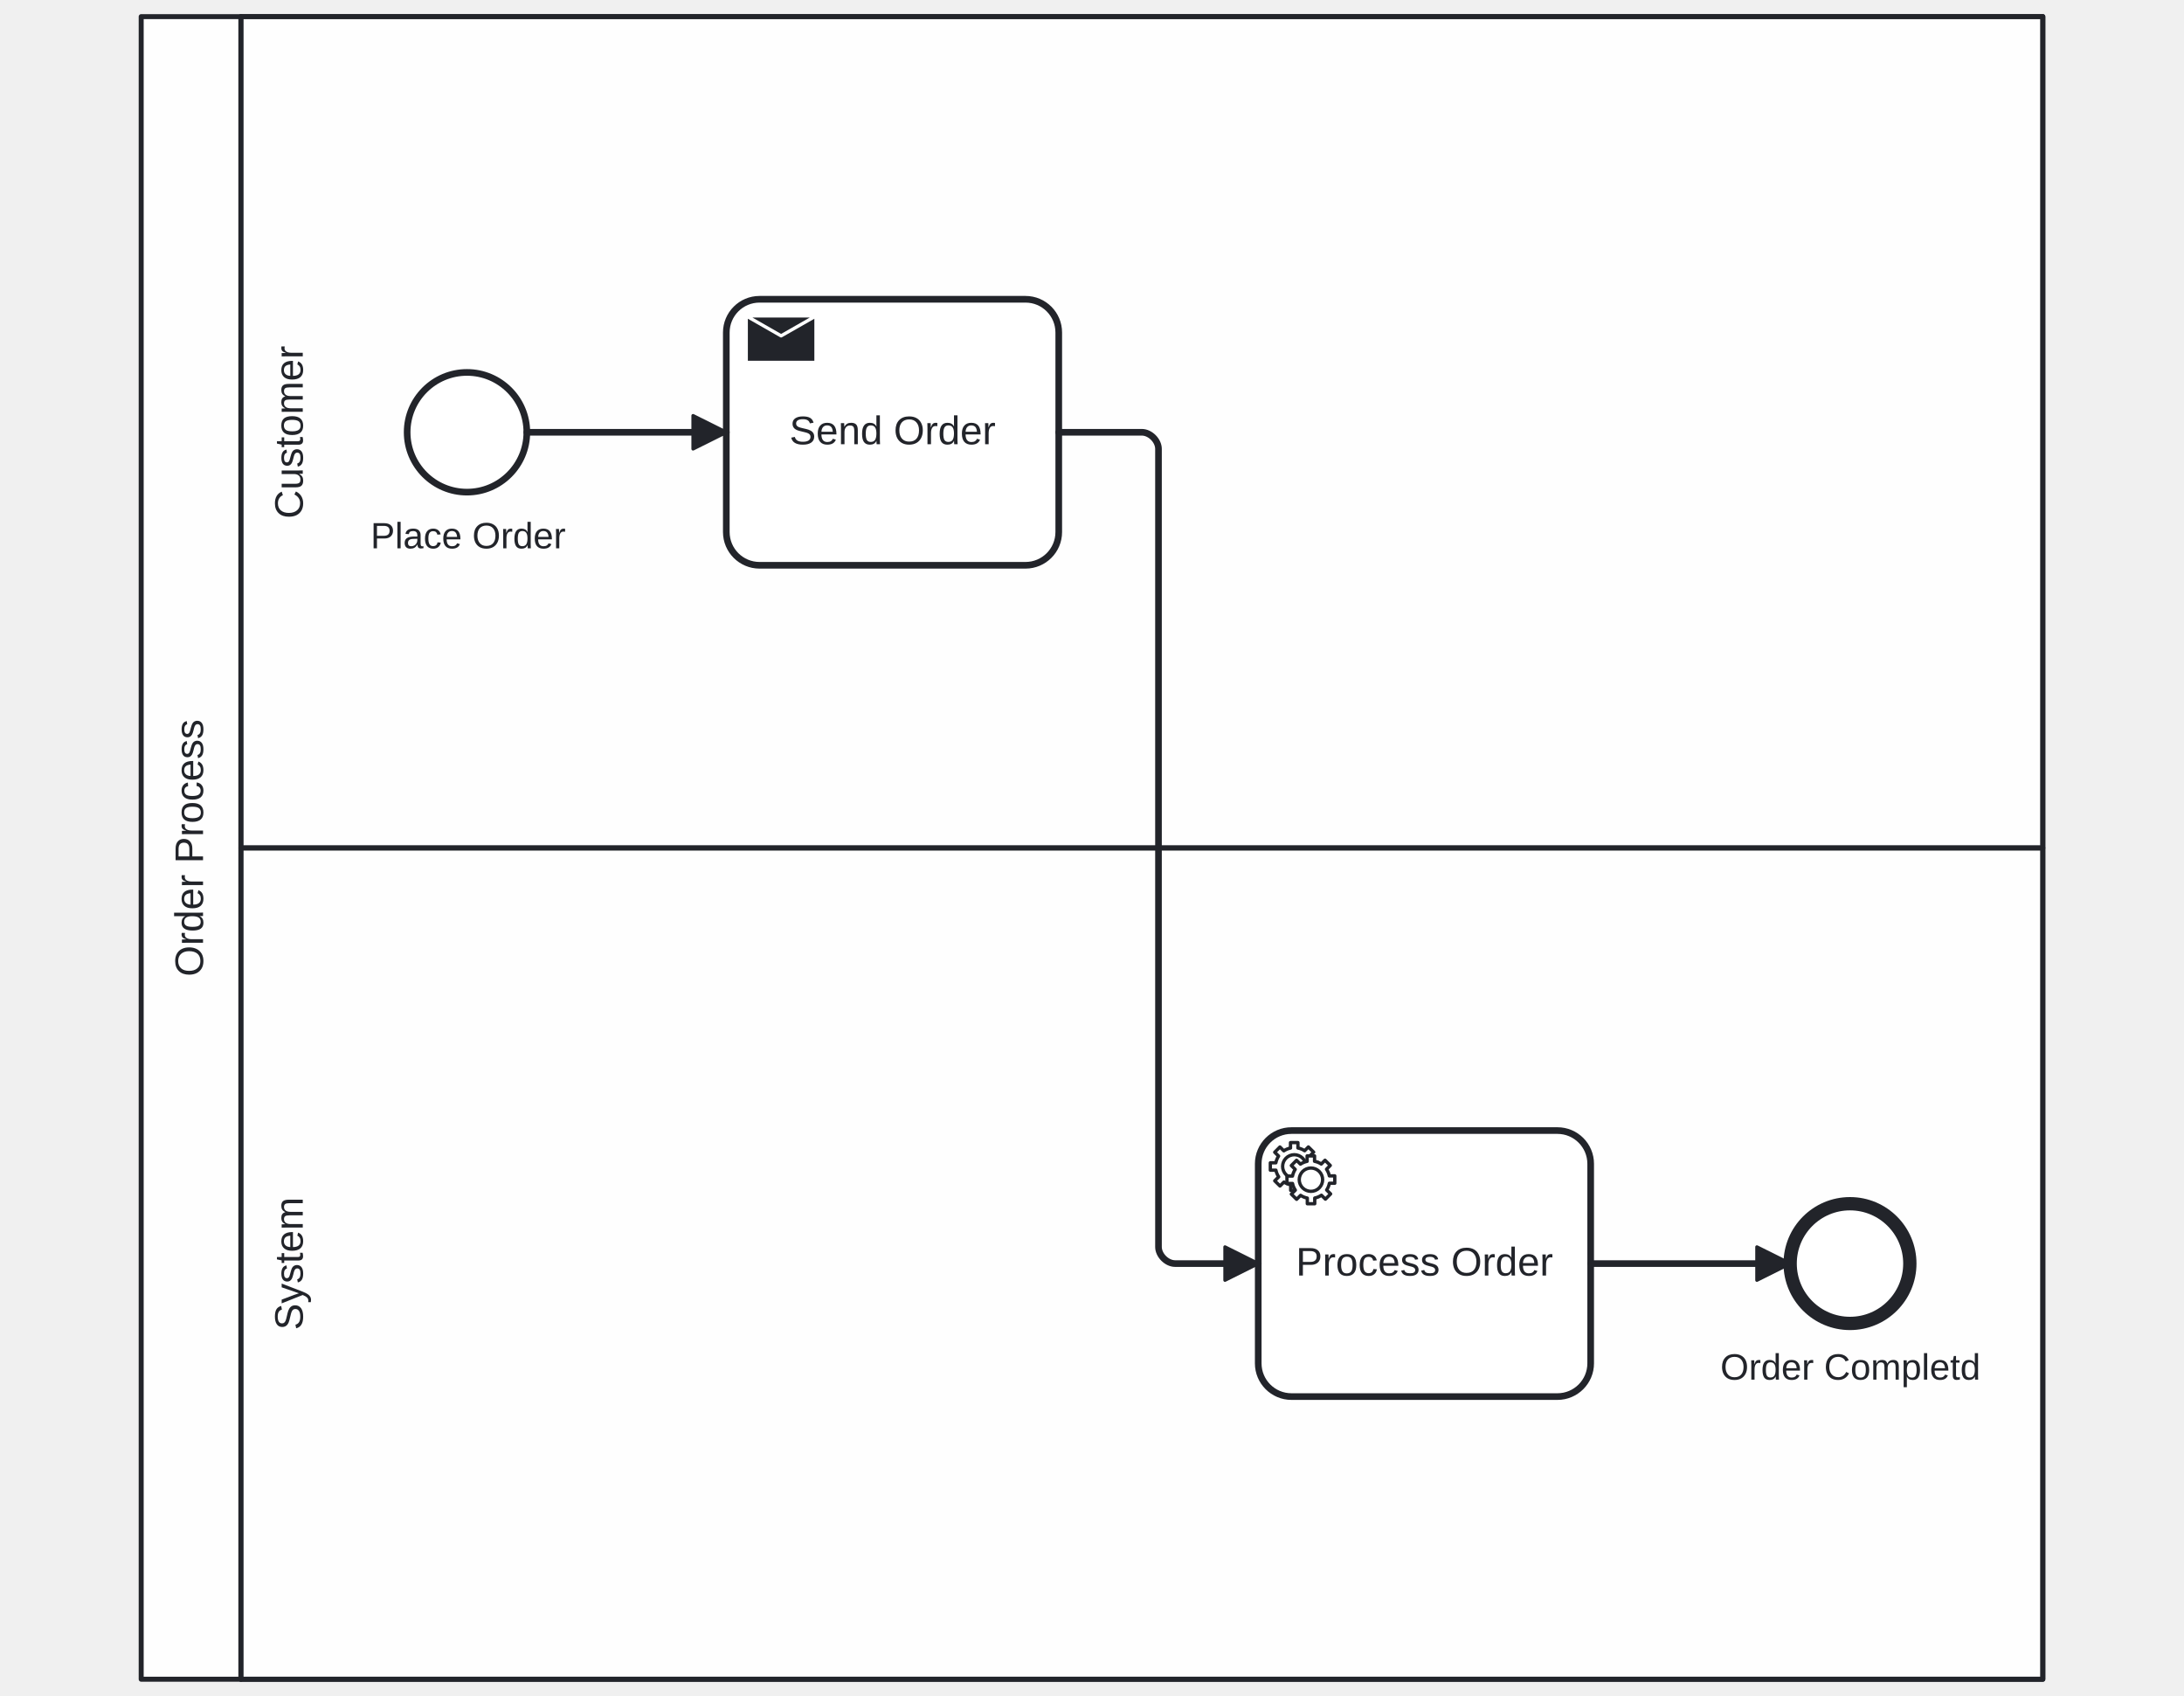
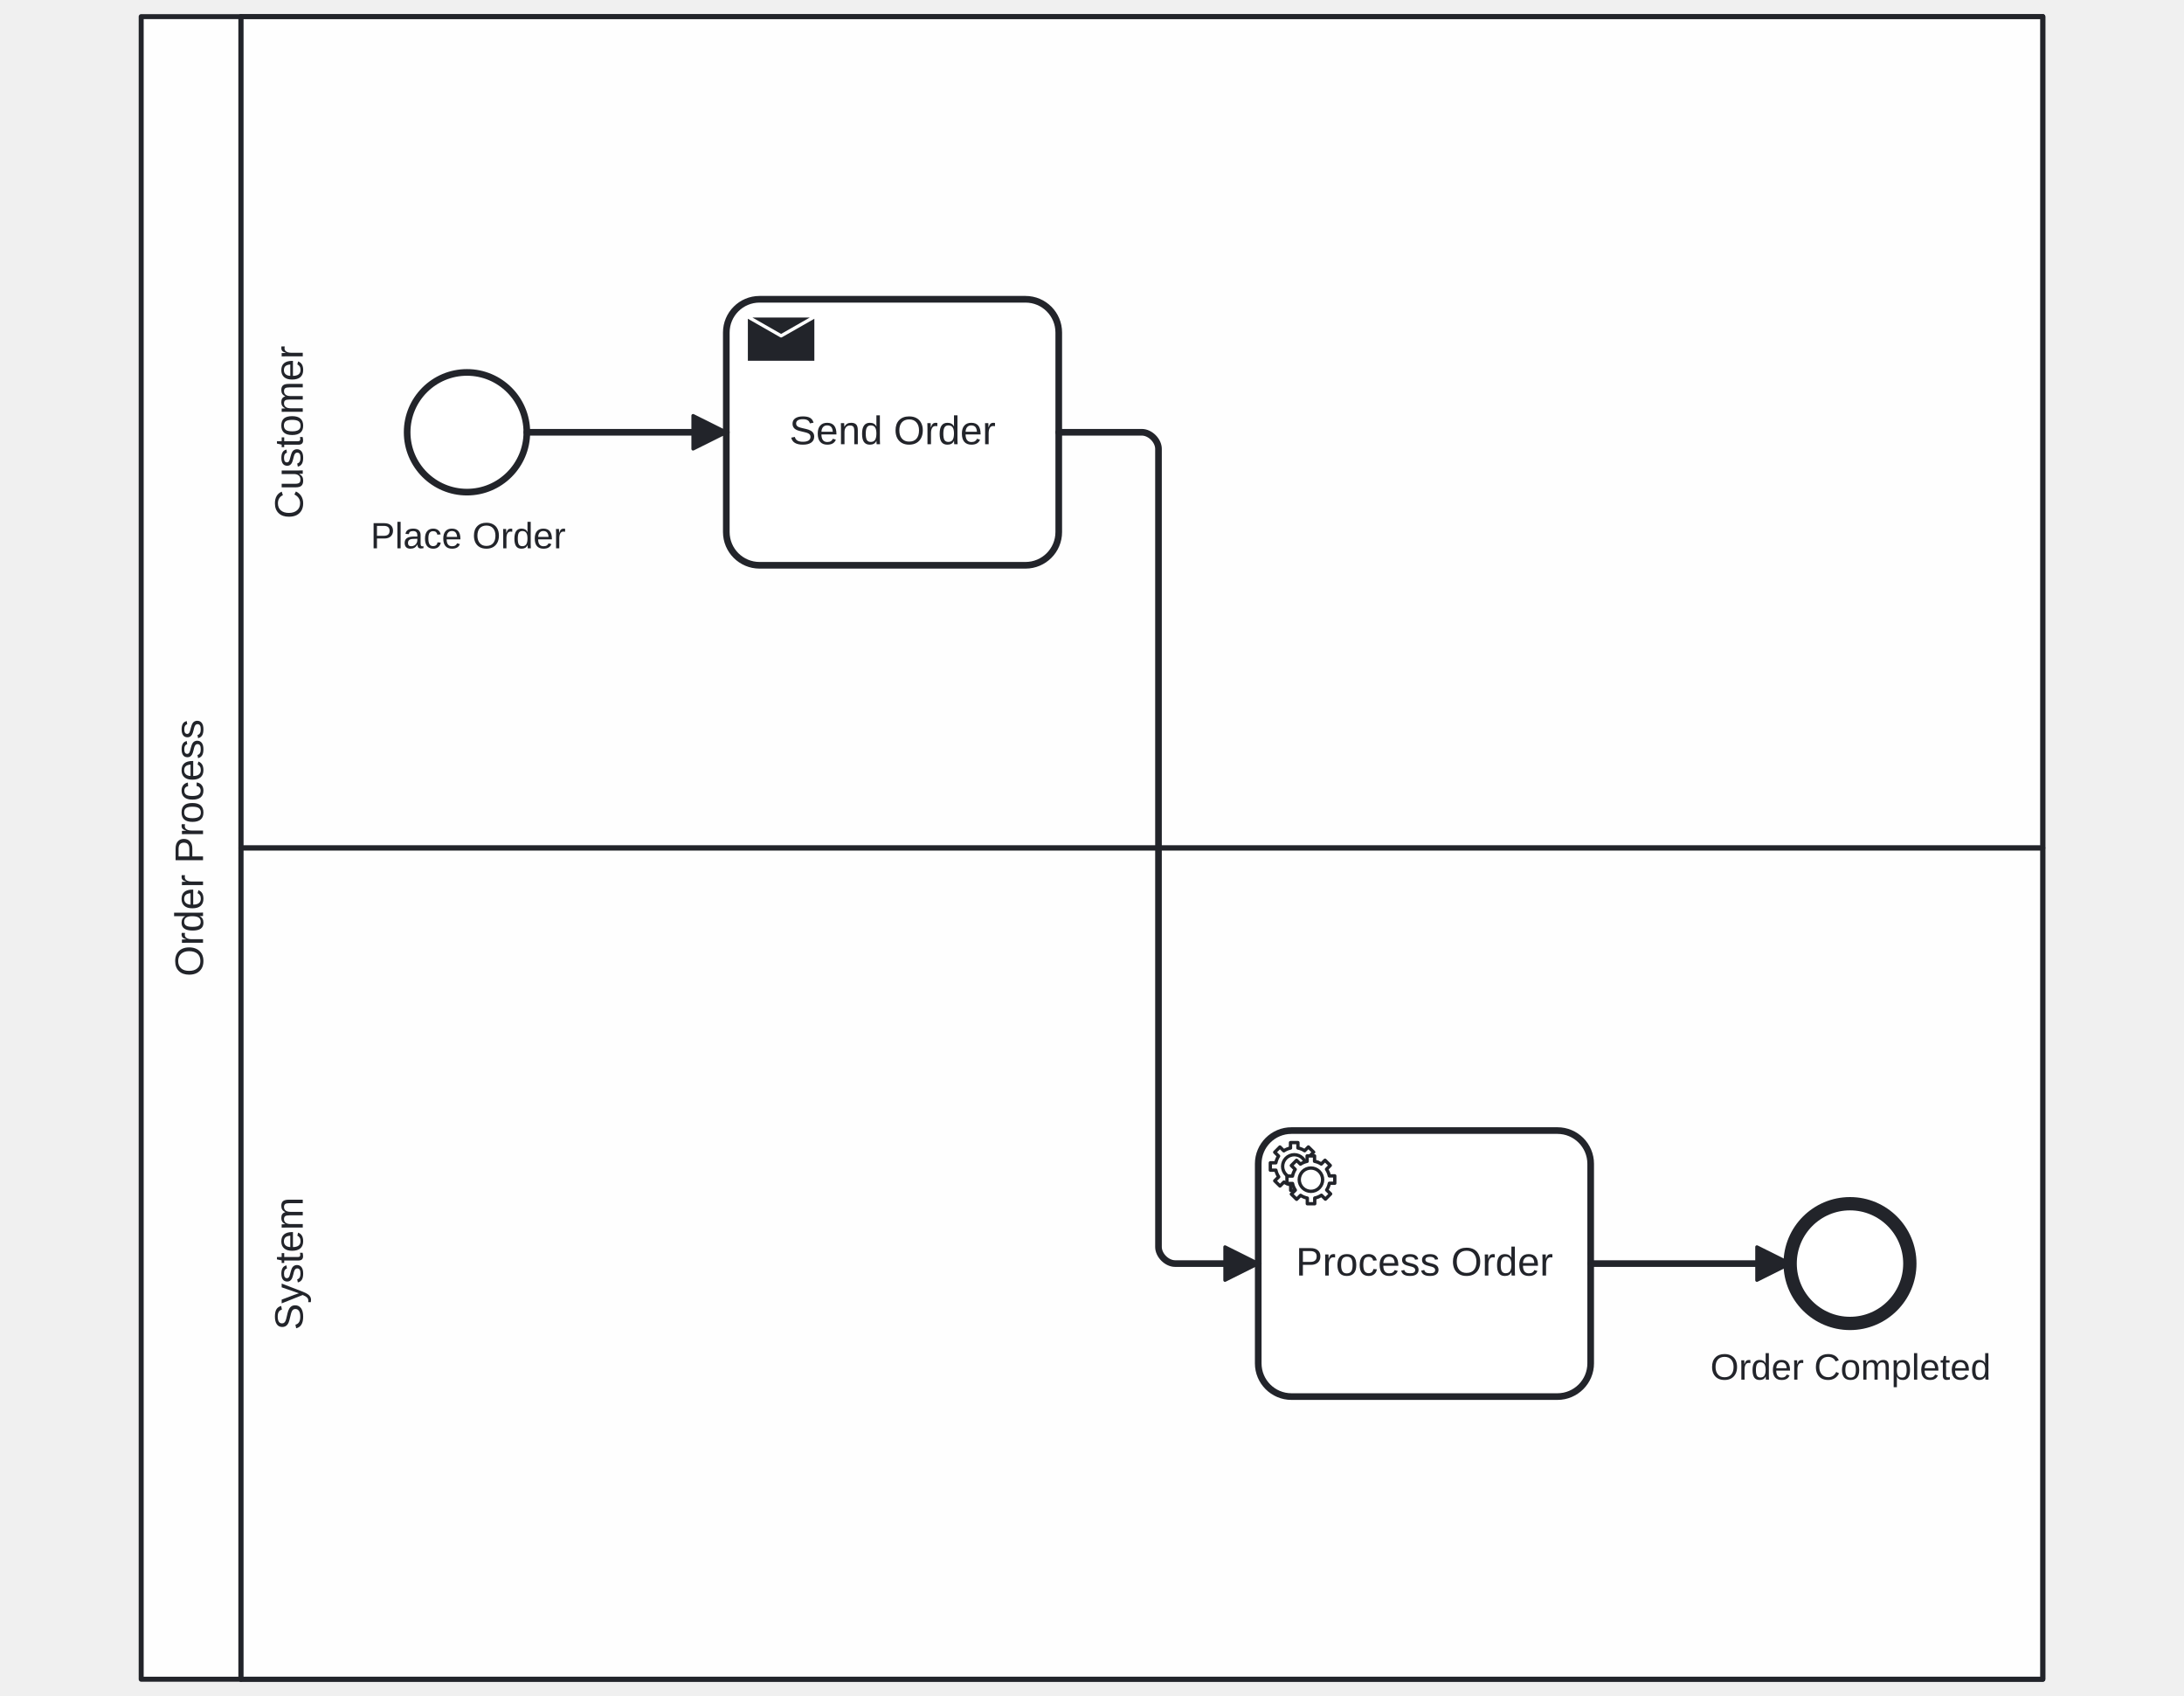
<svg xmlns="http://www.w3.org/2000/svg" width="769" height="597" viewBox="187 87 582 510" version="1.1">
  <g class="djs-group">
    <g class="djs-element djs-shape" data-element-id="Participant_1kju1v4" style="display: block;" transform="translate(192, 92)">
      <g class="djs-visual">
        <rect x="0" y="0" width="572" height="500" rx="0" ry="0" style="stroke-linecap: round; stroke-linejoin: round; stroke: hsl(225, 10%, 15%); stroke-width: 1.5px; fill: white; fill-opacity: 0.95;" />
        <path style="fill: none; stroke-linecap: round; stroke-linejoin: round; stroke: hsl(225, 10%, 15%); stroke-width: 1.5px;" d="M30,0L30,500" />
        <text style="font-family: Arial, sans-serif; font-size: 12px; font-weight: normal; fill: hsl(225, 10%, 15%);" lineHeight="1.2" class="djs-label" transform="matrix(-1.8369701987210297e-16, -1, 1, -1.8369701987210297e-16, 0, 500)">
          <tspan x="211.324" y="18.6">Order Process</tspan>
        </text>
      </g>
      <rect x="-5" y="-5" rx="4" width="582" height="510" style="fill: none;" class="djs-outline" />
      <rect style="fill: none; stroke-opacity: 0; stroke: white; stroke-width: 15px;" class="djs-hit djs-hit-no-move" x="0" y="0" width="572" height="500" />
      <rect style="fill: none; stroke-opacity: 0; stroke: white; stroke-width: 15px;" class="djs-hit djs-hit-click-stroke" x="0" y="0" width="572" height="500" />
      <rect style="fill: none; stroke-opacity: 0; stroke: white; stroke-width: 15px;" class="djs-hit djs-hit-all" x="0" y="0" width="30" height="500" />
    </g>
    <g class="djs-children">
      <g class="djs-group">
        <g class="djs-element djs-shape" data-element-id="Lane_17acin1" style="display: block;" transform="translate(222, 342)">
          <g class="djs-visual">
            <rect x="0" y="0" width="542" height="250" rx="0" ry="0" style="stroke-linecap: round; stroke-linejoin: round; stroke: hsl(225, 10%, 15%); stroke-width: 1.5px; fill: white; fill-opacity: 0.25;" />
            <text style="font-family: Arial, sans-serif; font-size: 12px; font-weight: normal; fill: hsl(225, 10%, 15%);" lineHeight="1.2" class="djs-label" transform="matrix(-1.8369701987210297e-16, -1, 1, -1.8369701987210297e-16, 0, 250)">
              <tspan x="104.996" y="18.6">System</tspan>
            </text>
          </g>
          <rect x="-5" y="-5" rx="4" width="552" height="260" style="fill: none;" class="djs-outline" />
          <rect style="fill: none; stroke-opacity: 0; stroke: white; stroke-width: 15px;" class="djs-hit djs-hit-no-move" x="0" y="0" width="542" height="250" />
          <rect style="fill: none; stroke-opacity: 0; stroke: white; stroke-width: 15px;" class="djs-hit djs-hit-click-stroke" x="0" y="0" width="542" height="250" />
          <rect style="fill: none; stroke-opacity: 0; stroke: white; stroke-width: 15px;" class="djs-hit djs-hit-all" x="0" y="0" width="30" height="250" />
        </g>
      </g>
      <g class="djs-group">
        <g class="djs-element djs-shape" data-element-id="Lane_0wqxbtj" style="display: block;" transform="translate(222, 92)">
          <g class="djs-visual">
            <rect x="0" y="0" width="542" height="250" rx="0" ry="0" style="stroke-linecap: round; stroke-linejoin: round; stroke: hsl(225, 10%, 15%); stroke-width: 1.5px; fill: white; fill-opacity: 0.25;" />
            <text style="font-family: Arial, sans-serif; font-size: 12px; font-weight: normal; fill: hsl(225, 10%, 15%);" lineHeight="1.2" class="djs-label" transform="matrix(-1.8369701987210297e-16, -1, 1, -1.8369701987210297e-16, 0, 250)">
              <tspan x="98.996" y="18.6">Customer</tspan>
            </text>
          </g>
          <rect x="-5" y="-5" rx="4" width="552" height="260" style="fill: none;" class="djs-outline" />
          <rect style="fill: none; stroke-opacity: 0; stroke: white; stroke-width: 15px;" class="djs-hit djs-hit-no-move" x="0" y="0" width="542" height="250" />
          <rect style="fill: none; stroke-opacity: 0; stroke: white; stroke-width: 15px;" class="djs-hit djs-hit-click-stroke" x="0" y="0" width="542" height="250" />
          <rect style="fill: none; stroke-opacity: 0; stroke: white; stroke-width: 15px;" class="djs-hit djs-hit-all" x="0" y="0" width="30" height="250" />
        </g>
      </g>
      <g class="djs-group">
        <g class="djs-element djs-shape" data-element-id="Event_0rkf2lz" style="display: block;" transform="translate(272, 199)">
          <g class="djs-visual">
            <circle cx="18" cy="18" r="18" style="stroke-linecap: round; stroke-linejoin: round; stroke: hsl(225, 10%, 15%); stroke-width: 2px; fill: white; fill-opacity: 0.95;" />
          </g>
          <rect style="fill: none; stroke-opacity: 0; stroke: white; stroke-width: 15px;" class="djs-hit djs-hit-all" x="0" y="0" width="36" height="36" />
          <circle cx="18" cy="18" r="23" style="fill: none;" class="djs-outline" />
        </g>
      </g>
      <g class="djs-group">
        <g class="djs-element djs-shape" data-element-id="Activity_0umkpno" style="display: block;" transform="translate(368, 177)">
          <g class="djs-visual">
            <rect x="0" y="0" width="100" height="80" rx="10" ry="10" style="stroke-linecap: round; stroke-linejoin: round; stroke: hsl(225, 10%, 15%); stroke-width: 2px; fill: white; fill-opacity: 0.95;" />
            <text style="font-family: Arial, sans-serif; font-size: 12px; font-weight: normal; fill: hsl(225, 10%, 15%);" lineHeight="1.2" class="djs-label">
              <tspan x="18.986" y="43.6">Send Order</tspan>
            </text>
            <path style="fill: hsl(225, 10%, 15%); stroke-linecap: round; stroke-linejoin: round; stroke: white; stroke-width: 1px;" d="m 5.985,4.998 l 0,14 l 21,0 l 0,-14 z l 10.5,6 l 10.5,-6" />
          </g>
          <rect style="fill: none; stroke-opacity: 0; stroke: white; stroke-width: 15px;" class="djs-hit djs-hit-all" x="0" y="0" width="100" height="80" />
          <rect x="-5" y="-5" rx="14" width="110" height="90" style="fill: none;" class="djs-outline" />
        </g>
      </g>
      <g class="djs-group">
        <g class="djs-element djs-shape" data-element-id="Event_0qsv9hq" style="display: block;" transform="translate(688, 449)">
          <g class="djs-visual">
            <circle cx="18" cy="18" r="18" style="stroke-linecap: round; stroke-linejoin: round; stroke: hsl(225, 10%, 15%); stroke-width: 4px; fill: white; fill-opacity: 0.95;" />
          </g>
          <rect style="fill: none; stroke-opacity: 0; stroke: white; stroke-width: 15px;" class="djs-hit djs-hit-all" x="0" y="0" width="36" height="36" />
          <circle cx="18" cy="18" r="24" style="fill: none;" class="djs-outline" />
        </g>
      </g>
      <g class="djs-group">
        <g class="djs-element djs-shape" data-element-id="Activity_1mlpqg7" style="display: block;" transform="translate(528, 427)">
          <g class="djs-visual">
            <rect x="0" y="0" width="100" height="80" rx="10" ry="10" style="stroke-linecap: round; stroke-linejoin: round; stroke: hsl(225, 10%, 15%); stroke-width: 2px; fill: white; fill-opacity: 0.95;" />
            <text style="font-family: Arial, sans-serif; font-size: 12px; font-weight: normal; fill: hsl(225, 10%, 15%);" lineHeight="1.2" class="djs-label">
              <tspan x="11.324" y="43.6">Process Order</tspan>
            </text>
            <circle cx="5" cy="5" r="5" style="stroke-linecap: round; stroke-linejoin: round; stroke: none; stroke-width: 2px; fill: white;" transform="translate(6, 6)" />
            <path style="fill: white; stroke-linecap: round; stroke-linejoin: round; stroke: hsl(225, 10%, 15%); stroke-width: 1px;" d="m 12,18 v -1.713 c 0.352,-0.07 0.704,-0.178 1.048,-0.321 0.344,-0.145 0.666,-0.321 0.966,-0.521 l 1.194,1.18 1.567,-1.577 -1.195,-1.18 c 0.403,-0.614 0.683,-1.299 0.825,-2.018 l 1.622,-0.01 v -2.22 l -1.637,0.01 c -0.073,-0.352 -0.178,-0.7 -0.324,-1.044 -0.145,-0.344 -0.321,-0.664 -0.523,-0.962 l 1.131,-1.136 -1.583,-1.563 -1.13,1.136 c -0.614,-0.401 -1.303,-0.681 -2.023,-0.822 l 0.009,-1.619 h -2.241 l 0.004,1.631 c -0.354,0.074 -0.705,0.18 -1.05,0.324 -0.344,0.144 -0.665,0.321 -0.964,0.52 l -1.17,-1.158 -1.567,1.579 1.168,1.157 c -0.403,0.613 -0.683,1.298 -0.825,2.017 l -1.659,0.003 v 2.222 l 1.672,-0.006 c 0.073,0.351 0.18,0.702 0.324,1.045 0.145,0.344 0.321,0.664 0.523,0.961 l -1.199,1.197 1.584,1.56 1.196,-1.193 c 0.614,0.403 1.303,0.682 2.023,0.823 l 7.19e-4,1.699 h 2.227 z m 0.221,-3.996 c -1.789,0.75 -3.858,-0.093 -4.61,-1.874 -0.752,-1.783 0.091,-3.846 1.88,-4.596 1.788,-0.749 3.857,0.093 4.609,1.874 0.752,1.782 -0.091,3.846 -1.88,4.596 z" />
            <circle cx="5" cy="5" r="5" style="stroke-linecap: round; stroke-linejoin: round; stroke: none; stroke-width: 2px; fill: white;" transform="translate(11, 10)" />
            <path style="fill: white; stroke-linecap: round; stroke-linejoin: round; stroke: hsl(225, 10%, 15%); stroke-width: 1px;" d="m 17,22 v -1.713 c 0.352,-0.07 0.704,-0.178 1.048,-0.321 0.344,-0.145 0.666,-0.321 0.966,-0.521 l 1.194,1.18 1.567,-1.577 -1.195,-1.18 c 0.403,-0.614 0.683,-1.299 0.825,-2.018 l 1.622,-0.01 v -2.22 l -1.637,0.01 c -0.073,-0.352 -0.178,-0.7 -0.324,-1.044 -0.145,-0.344 -0.321,-0.664 -0.523,-0.962 l 1.131,-1.136 -1.583,-1.563 -1.13,1.136 c -0.614,-0.401 -1.303,-0.681 -2.023,-0.822 l 0.009,-1.619 h -2.241 l 0.004,1.631 c -0.354,0.074 -0.705,0.18 -1.05,0.324 -0.344,0.144 -0.665,0.321 -0.964,0.52 l -1.17,-1.158 -1.567,1.579 1.168,1.157 c -0.403,0.613 -0.683,1.298 -0.825,2.017 l -1.659,0.003 v 2.222 l 1.672,-0.006 c 0.073,0.351 0.18,0.702 0.324,1.045 0.145,0.344 0.321,0.664 0.523,0.961 l -1.199,1.197 1.584,1.56 1.196,-1.193 c 0.614,0.403 1.303,0.682 2.023,0.823 l 7.19e-4,1.699 h 2.227 z m 0.221,-3.996 c -1.789,0.75 -3.858,-0.093 -4.61,-1.874 -0.752,-1.783 0.091,-3.846 1.88,-4.596 1.788,-0.749 3.857,0.093 4.609,1.874 0.752,1.782 -0.091,3.846 -1.88,4.596 z" />
          </g>
          <rect style="fill: none; stroke-opacity: 0; stroke: white; stroke-width: 15px;" class="djs-hit djs-hit-all" x="0" y="0" width="100" height="80" />
          <rect x="-5" y="-5" rx="14" width="110" height="90" style="fill: none;" class="djs-outline" />
        </g>
      </g>
      <g class="djs-group">
        <g class="djs-element djs-connection" data-element-id="Flow_1pda693" style="display: block;">
          <g class="djs-visual">
            <defs>
-               <marker id="marker-clsv53x8a0j7ta8nxcsup0z8o" viewBox="0 0 20 20" refX="11" refY="10" markerWidth="10" markerHeight="10" orient="auto">
+               <marker id="marker-dbjhkkwl4jlgox63xbhddx3wr" viewBox="0 0 20 20" refX="11" refY="10" markerWidth="10" markerHeight="10" orient="auto">
                <path d="M 1 5 L 11 10 L 1 15 Z" style="stroke-linecap: round; stroke-linejoin: round; stroke: hsl(225, 10%, 15%); stroke-width: 1px; fill: hsl(225, 10%, 15%);" />
              </marker>
            </defs>
-             <path style="fill: none; stroke-linecap: round; stroke-linejoin: round; stroke: hsl(225, 10%, 15%); stroke-width: 2px; marker-end: url(#marker-clsv53x8a0j7ta8nxcsup0z8o);" data-corner-radius="5" d="M468,217L493,217C495.5,217,498,219.5,498,222L498,462C498,464.5,500.5,467,503,467L528,467" />
+             <path style="fill: none; stroke-linecap: round; stroke-linejoin: round; stroke: hsl(225, 10%, 15%); stroke-width: 2px; marker-end: url(#marker-dbjhkkwl4jlgox63xbhddx3wr);" data-corner-radius="5" d="M468,217L493,217C495.5,217,498,219.5,498,222L498,462C498,464.5,500.5,467,503,467L528,467" />
          </g>
          <path d="M468,217L498,217L498,467L528,467" style="fill: none; stroke-opacity: 0; stroke: white; stroke-width: 15px;" class="djs-hit djs-hit-stroke" />
          <rect x="463" y="212" rx="4" width="70" height="260" style="fill: none;" class="djs-outline" />
        </g>
      </g>
      <g class="djs-group">
        <g class="djs-element djs-connection" data-element-id="Flow_0b8esdu" style="display: block;">
          <g class="djs-visual">
            <defs>
-               <marker id="marker-1xv839pzuivrswpap2vdqmasj" viewBox="0 0 20 20" refX="11" refY="10" markerWidth="10" markerHeight="10" orient="auto">
+               <marker id="marker-8st7wkrzniuistjcozddptum6" viewBox="0 0 20 20" refX="11" refY="10" markerWidth="10" markerHeight="10" orient="auto">
                <path d="M 1 5 L 11 10 L 1 15 Z" style="stroke-linecap: round; stroke-linejoin: round; stroke: hsl(225, 10%, 15%); stroke-width: 1px; fill: hsl(225, 10%, 15%);" />
              </marker>
            </defs>
-             <path style="fill: none; stroke-linecap: round; stroke-linejoin: round; stroke: hsl(225, 10%, 15%); stroke-width: 2px; marker-end: url(#marker-1xv839pzuivrswpap2vdqmasj);" data-corner-radius="5" d="M308,217L368,217" />
+             <path style="fill: none; stroke-linecap: round; stroke-linejoin: round; stroke: hsl(225, 10%, 15%); stroke-width: 2px; marker-end: url(#marker-8st7wkrzniuistjcozddptum6);" data-corner-radius="5" d="M308,217L368,217" />
          </g>
          <path d="M308,217L368,217" style="fill: none; stroke-opacity: 0; stroke: white; stroke-width: 15px;" class="djs-hit djs-hit-stroke" />
          <rect x="303" y="212" rx="4" width="70" height="10" style="fill: none;" class="djs-outline" />
        </g>
      </g>
      <g class="djs-group">
        <g class="djs-element djs-connection" data-element-id="Flow_1g120lj" style="display: block;">
          <g class="djs-visual">
            <defs>
-               <marker id="marker-57dq60jhp8ld1ktucto4hspab" viewBox="0 0 20 20" refX="11" refY="10" markerWidth="10" markerHeight="10" orient="auto">
+               <marker id="marker-3v4hvcxjvrtt79jcyji79nxh8" viewBox="0 0 20 20" refX="11" refY="10" markerWidth="10" markerHeight="10" orient="auto">
                <path d="M 1 5 L 11 10 L 1 15 Z" style="stroke-linecap: round; stroke-linejoin: round; stroke: hsl(225, 10%, 15%); stroke-width: 1px; fill: hsl(225, 10%, 15%);" />
              </marker>
            </defs>
-             <path style="fill: none; stroke-linecap: round; stroke-linejoin: round; stroke: hsl(225, 10%, 15%); stroke-width: 2px; marker-end: url(#marker-57dq60jhp8ld1ktucto4hspab);" data-corner-radius="5" d="M628,467L688,467" />
+             <path style="fill: none; stroke-linecap: round; stroke-linejoin: round; stroke: hsl(225, 10%, 15%); stroke-width: 2px; marker-end: url(#marker-3v4hvcxjvrtt79jcyji79nxh8);" data-corner-radius="5" d="M628,467L688,467" />
          </g>
          <path d="M628,467L688,467" style="fill: none; stroke-opacity: 0; stroke: white; stroke-width: 15px;" class="djs-hit djs-hit-stroke" />
          <rect x="623" y="462" rx="4" width="70" height="10" style="fill: none;" class="djs-outline" />
        </g>
      </g>
    </g>
  </g>
  <g class="djs-group">
    <g class="djs-element djs-shape" data-element-id="Event_0rkf2lz_label" style="display: block;" transform="translate(261, 242)">
      <g class="djs-visual">
        <text style="font-family: Arial, sans-serif; font-size: 11px; font-weight: normal; fill: hsl(225, 10%, 15%);" lineHeight="1.2" class="djs-label">
          <tspan x="0" y="9.9">Place Order</tspan>
        </text>
      </g>
      <rect style="fill: none; stroke-opacity: 0; stroke: white; stroke-width: 15px;" class="djs-hit djs-hit-all" x="0" y="0" width="59" height="14" />
      <rect x="-5" y="-5" rx="4" width="69" height="24" style="fill: none;" class="djs-outline" />
    </g>
  </g>
  <g class="djs-group">
-     <g class="djs-element djs-shape" data-element-id="Event_0qsv9hq_label" style="display: block;" transform="translate(667, 492)">
+     <g class="djs-element djs-shape" data-element-id="Event_0qsv9hq_label" style="display: block;" transform="translate(664, 492)">
      <g class="djs-visual">
        <text style="font-family: Arial, sans-serif; font-size: 11px; font-weight: normal; fill: hsl(225, 10%, 15%);" lineHeight="1.2" class="djs-label">
-           <tspan x="0" y="9.9">Order Completd</tspan>
+           <tspan x="0" y="9.9">Order Completed</tspan>
        </text>
      </g>
-       <rect style="fill: none; stroke-opacity: 0; stroke: white; stroke-width: 15px;" class="djs-hit djs-hit-all" x="0" y="0" width="79" height="14" />
-       <rect x="-5" y="-5" rx="4" width="89" height="24" style="fill: none;" class="djs-outline" />
+       <rect style="fill: none; stroke-opacity: 0; stroke: white; stroke-width: 15px;" class="djs-hit djs-hit-all" x="0" y="0" width="85" height="14" />
+       <rect x="-5" y="-5" rx="4" width="95" height="24" style="fill: none;" class="djs-outline" />
    </g>
  </g>
</svg>
